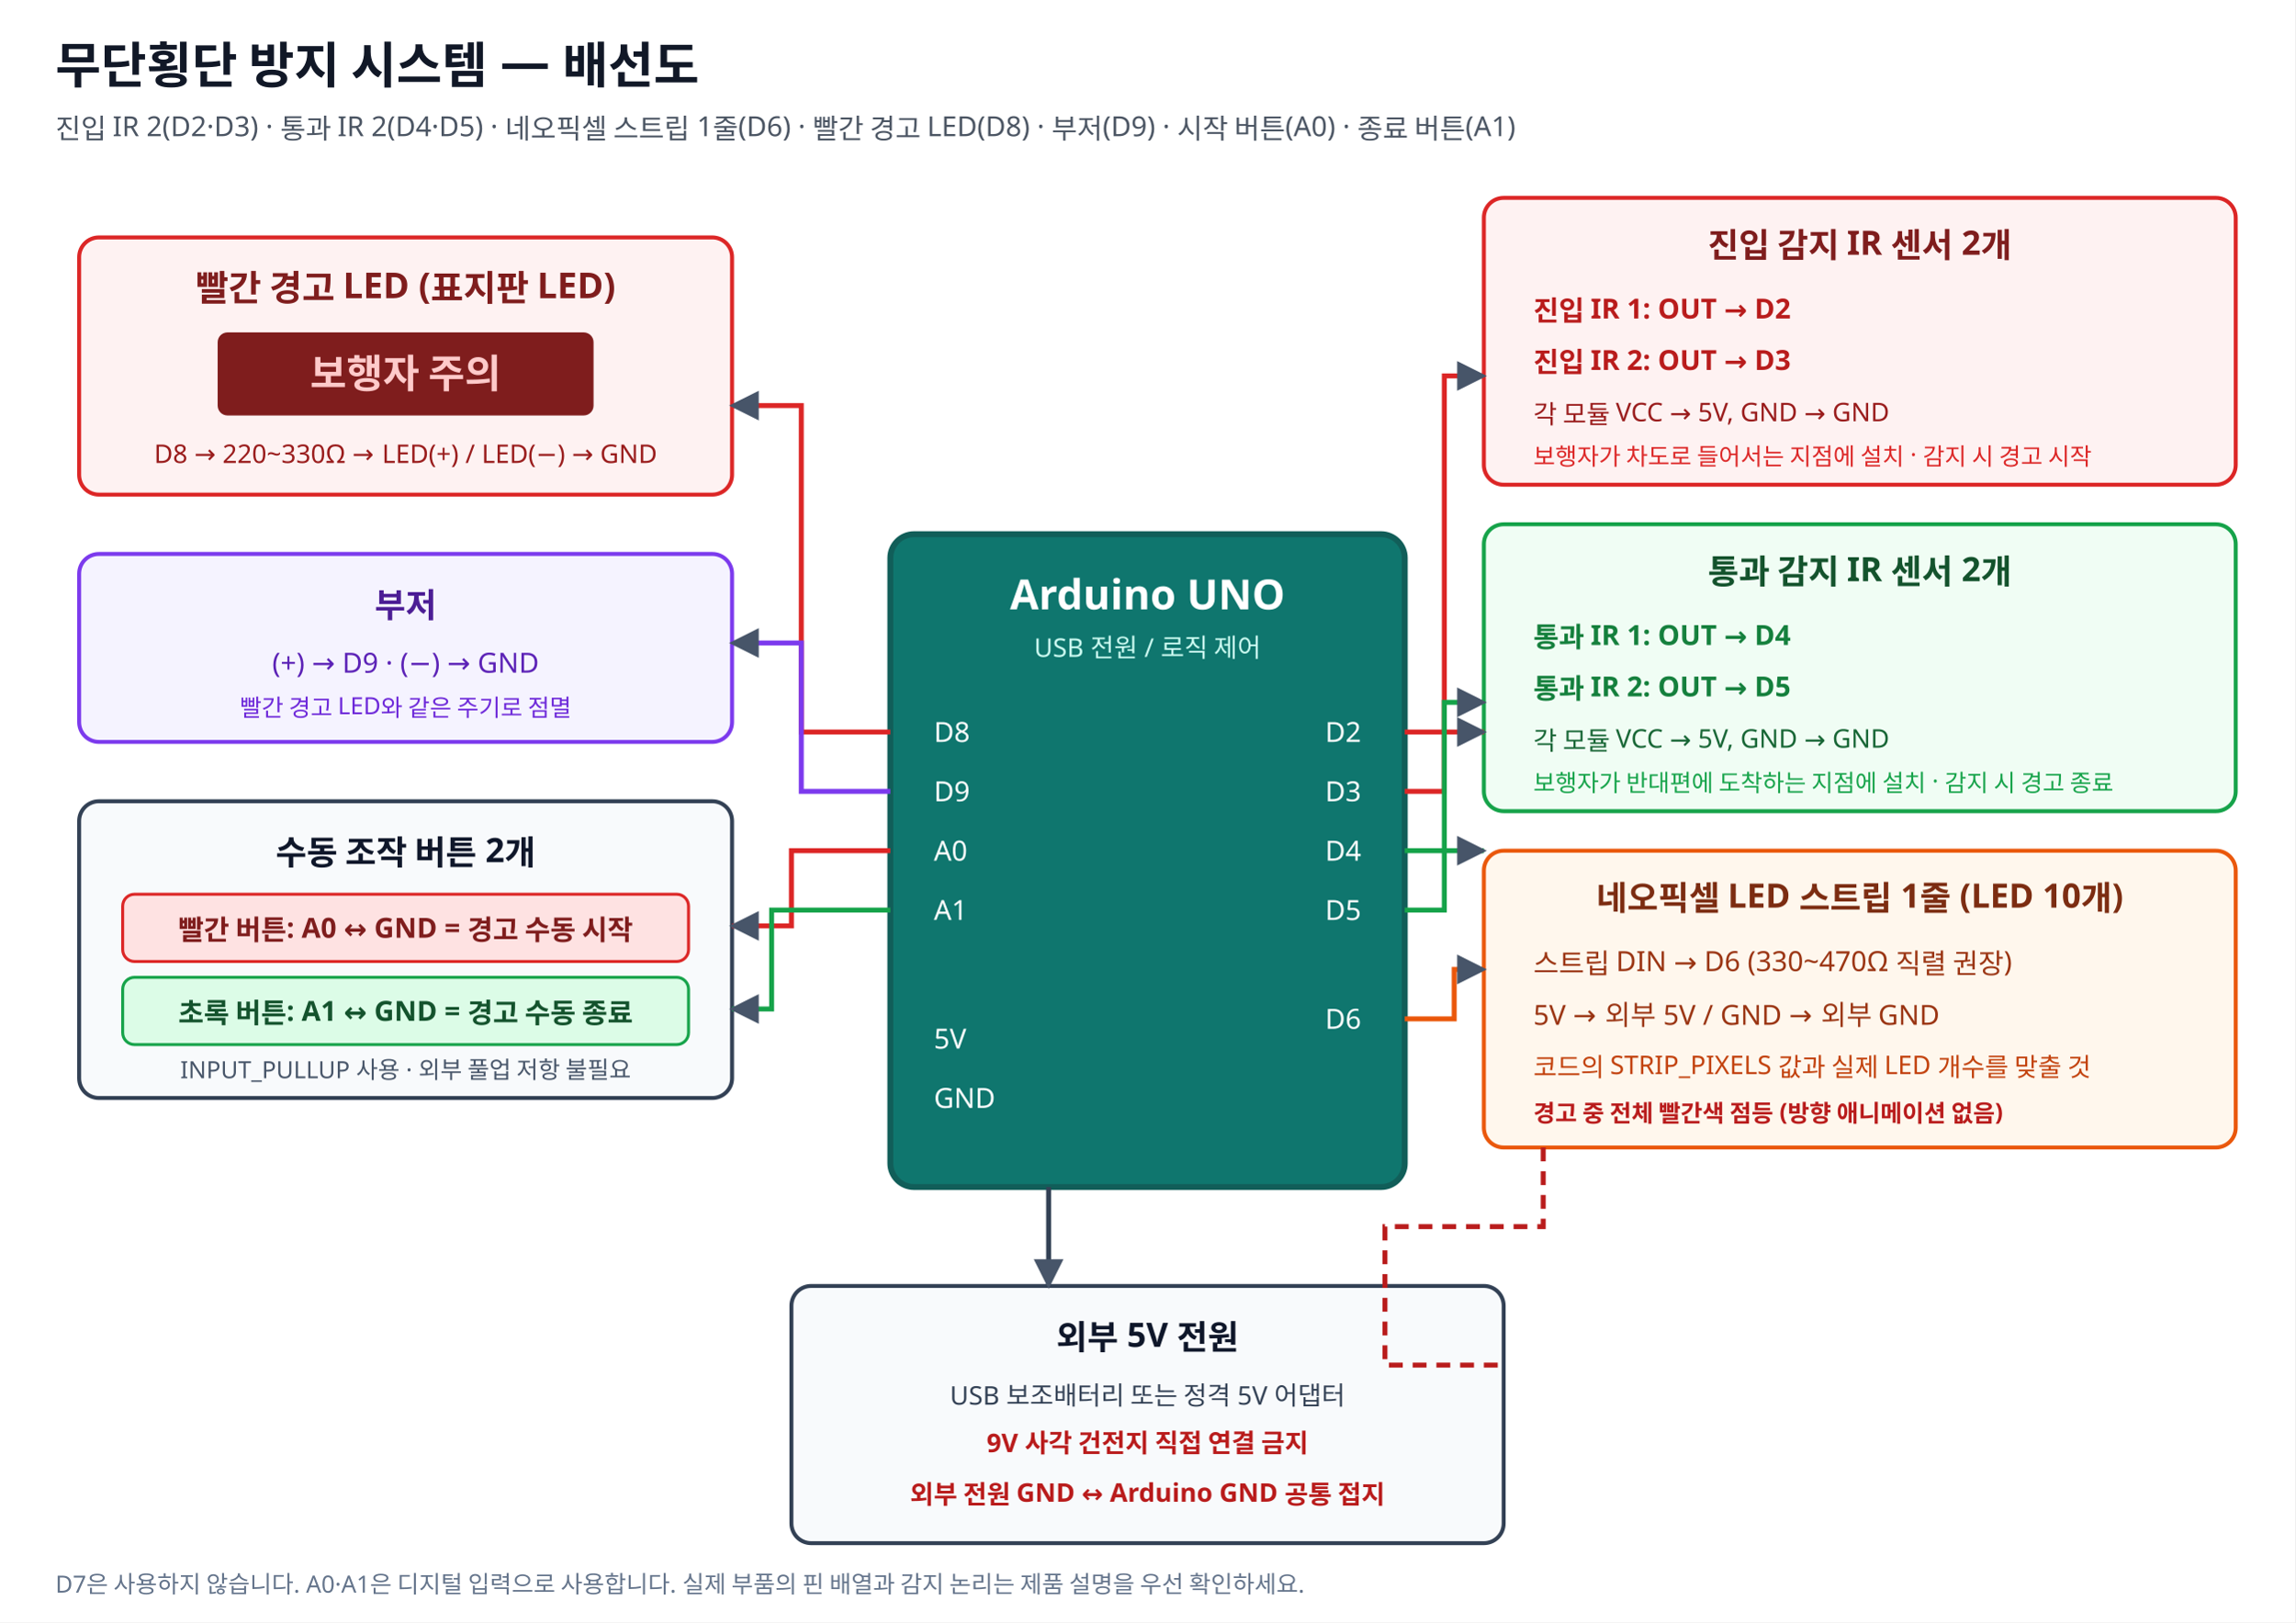
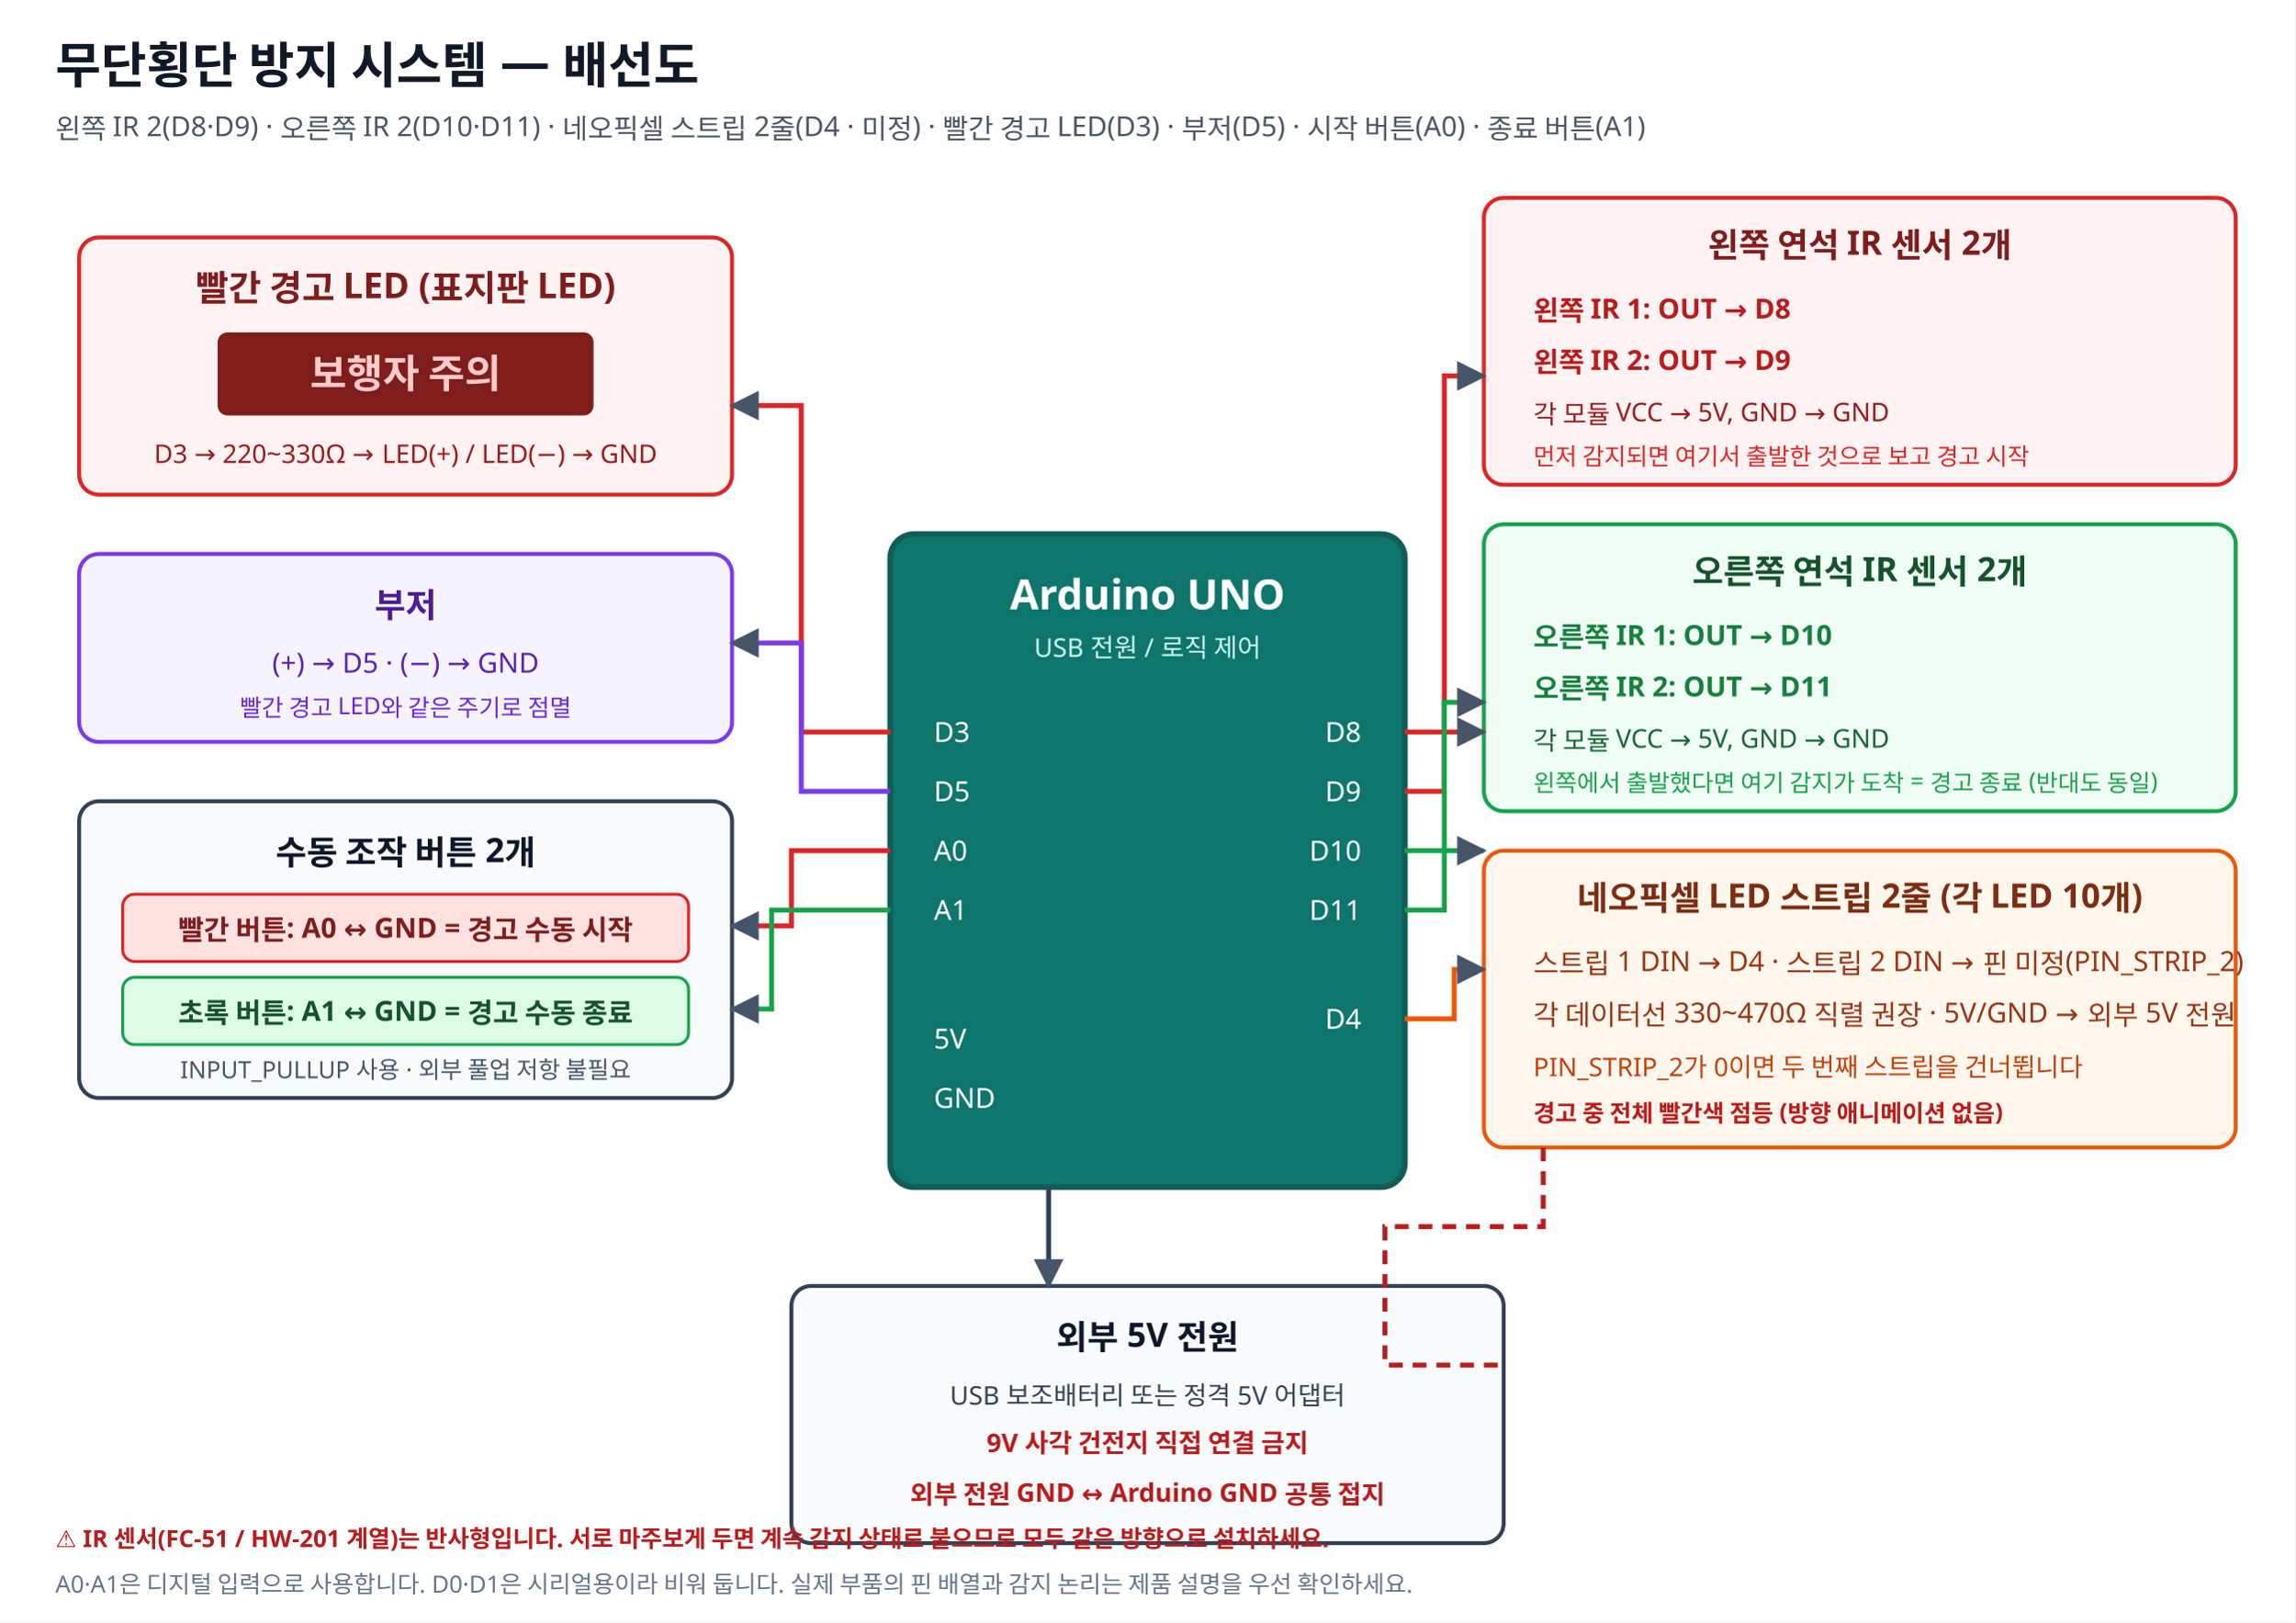
<svg xmlns="http://www.w3.org/2000/svg" viewBox="0 0 1160 820" width="1160" height="820" font-family="Malgun Gothic, Noto Sans KR, sans-serif">
  <rect width="1160" height="820" fill="#ffffff" />
  <text x="28" y="42" font-size="25" font-weight="bold" fill="#111827">무단횡단 방지 시스템 — 배선도</text>
-   <text x="28" y="70" font-size="14" fill="#4b5563">진입 IR 2(D2·D3) · 통과 IR 2(D4·D5) · 네오픽셀 스트립 1줄(D6) · 빨간 경고 LED(D8) · 부저(D9) · 시작 버튼(A0) · 종료 버튼(A1)</text>
+   <text x="28" y="70" font-size="14" fill="#4b5563">왼쪽 IR 2(D8·D9) · 오른쪽 IR 2(D10·D11) · 네오픽셀 스트립 2줄(D4 · 미정) · 빨간 경고 LED(D3) · 부저(D5) · 시작 버튼(A0) · 종료 버튼(A1)</text>
  <defs>
    <marker id="arrow" viewBox="0 0 10 10" refX="9" refY="5" markerWidth="6" markerHeight="6" orient="auto-start-reverse">
      <path d="M0 0 L10 5 L0 10 z" fill="#475569" />
    </marker>
  </defs>
  <rect x="450" y="270" width="260" height="330" rx="12" fill="#0f766e" stroke="#115e59" stroke-width="3" />
  <text x="580" y="308" font-size="21" font-weight="bold" fill="#ffffff" text-anchor="middle">Arduino UNO</text>
  <text x="580" y="332" font-size="13" fill="#ccfbf1" text-anchor="middle">USB 전원 / 로직 제어</text>
  <g font-size="14" fill="#ffffff">
-     <text x="472" y="375">D8</text>
-     <text x="472" y="405">D9</text>
+     <text x="472" y="375">D3</text>
+     <text x="472" y="405">D5</text>
    <text x="472" y="435">A0</text>
    <text x="472" y="465">A1</text>
    <text x="472" y="530">5V</text>
    <text x="472" y="560">GND</text>
-     <text x="688" y="375" text-anchor="end">D2</text>
-     <text x="688" y="405" text-anchor="end">D3</text>
-     <text x="688" y="435" text-anchor="end">D4</text>
-     <text x="688" y="465" text-anchor="end">D5</text>
-     <text x="688" y="520" text-anchor="end">D6</text>
+     <text x="688" y="375" text-anchor="end">D8</text>
+     <text x="688" y="405" text-anchor="end">D9</text>
+     <text x="688" y="435" text-anchor="end">D10</text>
+     <text x="688" y="465" text-anchor="end">D11</text>
+     <text x="688" y="520" text-anchor="end">D4</text>
  </g>
  <rect x="750" y="100" width="380" height="145" rx="10" fill="#fef2f2" stroke="#dc2626" stroke-width="2" />
-   <text x="940" y="130" font-size="17" font-weight="bold" fill="#7f1d1d" text-anchor="middle">진입 감지 IR 센서 2개</text>
-   <text x="775" y="162" font-size="14" font-weight="bold" fill="#b91c1c">진입 IR 1: OUT → D2</text>
-   <text x="775" y="188" font-size="14" font-weight="bold" fill="#b91c1c">진입 IR 2: OUT → D3</text>
+   <text x="940" y="130" font-size="17" font-weight="bold" fill="#7f1d1d" text-anchor="middle">왼쪽 연석 IR 센서 2개</text>
+   <text x="775" y="162" font-size="14" font-weight="bold" fill="#b91c1c">왼쪽 IR 1: OUT → D8</text>
+   <text x="775" y="188" font-size="14" font-weight="bold" fill="#b91c1c">왼쪽 IR 2: OUT → D9</text>
  <text x="775" y="214" font-size="13" fill="#991b1b">각 모듈 VCC → 5V, GND → GND</text>
-   <text x="775" y="235" font-size="12" fill="#dc2626">보행자가 차도로 들어서는 지점에 설치 · 감지 시 경고 시작</text>
+   <text x="775" y="235" font-size="12" fill="#dc2626">먼저 감지되면 여기서 출발한 것으로 보고 경고 시작</text>
  <rect x="750" y="265" width="380" height="145" rx="10" fill="#f0fdf4" stroke="#16a34a" stroke-width="2" />
-   <text x="940" y="295" font-size="17" font-weight="bold" fill="#14532d" text-anchor="middle">통과 감지 IR 센서 2개</text>
-   <text x="775" y="327" font-size="14" font-weight="bold" fill="#15803d">통과 IR 1: OUT → D4</text>
-   <text x="775" y="353" font-size="14" font-weight="bold" fill="#15803d">통과 IR 2: OUT → D5</text>
+   <text x="940" y="295" font-size="17" font-weight="bold" fill="#14532d" text-anchor="middle">오른쪽 연석 IR 센서 2개</text>
+   <text x="775" y="327" font-size="14" font-weight="bold" fill="#15803d">오른쪽 IR 1: OUT → D10</text>
+   <text x="775" y="353" font-size="14" font-weight="bold" fill="#15803d">오른쪽 IR 2: OUT → D11</text>
  <text x="775" y="379" font-size="13" fill="#166534">각 모듈 VCC → 5V, GND → GND</text>
-   <text x="775" y="400" font-size="12" fill="#16a34a">보행자가 반대편에 도착하는 지점에 설치 · 감지 시 경고 종료</text>
+   <text x="775" y="400" font-size="12" fill="#16a34a">왼쪽에서 출발했다면 여기 감지가 도착 = 경고 종료 (반대도 동일)</text>
  <rect x="750" y="430" width="380" height="150" rx="10" fill="#fff7ed" stroke="#ea580c" stroke-width="2" />
-   <text x="940" y="460" font-size="17" font-weight="bold" fill="#7c2d12" text-anchor="middle">네오픽셀 LED 스트립 1줄 (LED 10개)</text>
-   <text x="775" y="492" font-size="14" fill="#9a3412">스트립 DIN → D6 (330~470Ω 직렬 권장)</text>
-   <text x="775" y="518" font-size="14" fill="#9a3412">5V → 외부 5V / GND → 외부 GND</text>
-   <text x="775" y="544" font-size="13" fill="#c2410c">코드의 STRIP_PIXELS 값과 실제 LED 개수를 맞출 것</text>
+   <text x="940" y="460" font-size="17" font-weight="bold" fill="#7c2d12" text-anchor="middle">네오픽셀 LED 스트립 2줄 (각 LED 10개)</text>
+   <text x="775" y="492" font-size="14" fill="#9a3412">스트립 1 DIN → D4 · 스트립 2 DIN → 핀 미정(PIN_STRIP_2)</text>
+   <text x="775" y="518" font-size="14" fill="#9a3412">각 데이터선 330~470Ω 직렬 권장 · 5V/GND → 외부 5V 전원</text>
+   <text x="775" y="544" font-size="13" fill="#c2410c">PIN_STRIP_2가 0이면 두 번째 스트립을 건너뜁니다</text>
  <text x="775" y="567" font-size="12" font-weight="bold" fill="#b91c1c">경고 중 전체 빨간색 점등 (방향 애니메이션 없음)</text>
  <rect x="40" y="120" width="330" height="130" rx="10" fill="#fef2f2" stroke="#dc2626" stroke-width="2" />
  <text x="205" y="152" font-size="18" font-weight="bold" fill="#7f1d1d" text-anchor="middle">빨간 경고 LED (표지판 LED)</text>
  <rect x="110" y="168" width="190" height="42" rx="5" fill="#7f1d1d" />
  <text x="205" y="196" font-size="20" font-weight="bold" fill="#fecaca" text-anchor="middle">보행자 주의</text>
-   <text x="205" y="234" font-size="13" fill="#991b1b" text-anchor="middle">D8 → 220~330Ω → LED(+) / LED(−) → GND</text>
+   <text x="205" y="234" font-size="13" fill="#991b1b" text-anchor="middle">D3 → 220~330Ω → LED(+) / LED(−) → GND</text>
  <rect x="40" y="280" width="330" height="95" rx="10" fill="#f5f3ff" stroke="#7c3aed" stroke-width="2" />
  <text x="205" y="312" font-size="17" font-weight="bold" fill="#4c1d95" text-anchor="middle">부저</text>
-   <text x="205" y="340" font-size="14" fill="#5b21b6" text-anchor="middle">(+) → D9 · (−) → GND</text>
+   <text x="205" y="340" font-size="14" fill="#5b21b6" text-anchor="middle">(+) → D5 · (−) → GND</text>
  <text x="205" y="362" font-size="12" fill="#6d28d9" text-anchor="middle">빨간 경고 LED와 같은 주기로 점멸</text>
  <rect x="40" y="405" width="330" height="150" rx="10" fill="#f8fafc" stroke="#334155" stroke-width="2" />
  <text x="205" y="437" font-size="17" font-weight="bold" fill="#0f172a" text-anchor="middle">수동 조작 버튼 2개</text>
  <rect x="62" y="452" width="286" height="34" rx="6" fill="#fee2e2" stroke="#dc2626" stroke-width="1.5" />
  <text x="205" y="475" font-size="14" font-weight="bold" fill="#7f1d1d" text-anchor="middle">빨간 버튼: A0 ↔ GND = 경고 수동 시작</text>
  <rect x="62" y="494" width="286" height="34" rx="6" fill="#dcfce7" stroke="#16a34a" stroke-width="1.5" />
  <text x="205" y="517" font-size="14" font-weight="bold" fill="#14532d" text-anchor="middle">초록 버튼: A1 ↔ GND = 경고 수동 종료</text>
  <text x="205" y="545" font-size="12" fill="#475569" text-anchor="middle">INPUT_PULLUP 사용 · 외부 풀업 저항 불필요</text>
  <rect x="400" y="650" width="360" height="130" rx="10" fill="#f8fafc" stroke="#334155" stroke-width="2" />
  <text x="580" y="682" font-size="17" font-weight="bold" fill="#0f172a" text-anchor="middle">외부 5V 전원</text>
  <text x="580" y="710" font-size="13" fill="#334155" text-anchor="middle">USB 보조배터리 또는 정격 5V 어댑터</text>
  <text x="580" y="734" font-size="13" font-weight="bold" fill="#b91c1c" text-anchor="middle">9V 사각 건전지 직접 연결 금지</text>
  <text x="580" y="760" font-size="13" font-weight="bold" fill="#b91c1c" text-anchor="middle">외부 전원 GND ↔ Arduino GND 공통 접지</text>
  <g fill="none" stroke-width="2.5">
    <path d="M710 370 H750" stroke="#dc2626" marker-end="url(#arrow)" />
    <path d="M710 400 H730 V190 H750" stroke="#dc2626" marker-end="url(#arrow)" />
    <path d="M710 430 H750" stroke="#16a34a" marker-end="url(#arrow)" />
    <path d="M710 460 H730 V355 H750" stroke="#16a34a" marker-end="url(#arrow)" />
    <path d="M710 515 H735 V490 H750" stroke="#ea580c" marker-end="url(#arrow)" />
    <path d="M450 370 H405 V205 H370" stroke="#dc2626" marker-end="url(#arrow)" />
    <path d="M450 400 H405 V325 H370" stroke="#7c3aed" marker-end="url(#arrow)" />
    <path d="M450 430 H400 V468 H370" stroke="#dc2626" marker-end="url(#arrow)" />
    <path d="M450 460 H390 V510 H370" stroke="#16a34a" marker-end="url(#arrow)" />
    <path d="M530 600 V650" stroke="#334155" marker-end="url(#arrow)" />
    <path d="M780 580 V620 H700 V690 H760" stroke="#b91c1c" stroke-dasharray="7 5" />
  </g>
-   <text x="28" y="805" font-size="12" fill="#64748b">D7은 사용하지 않습니다. A0·A1은 디지털 입력으로 사용합니다. 실제 부품의 핀 배열과 감지 논리는 제품 설명을 우선 확인하세요.</text>
+   <text x="28" y="782" font-size="12" font-weight="bold" fill="#b91c1c">⚠ IR 센서(FC-51 / HW-201 계열)는 반사형입니다. 서로 마주보게 두면 계속 감지 상태로 붙으므로 모두 같은 방향으로 설치하세요.</text>
+   <text x="28" y="805" font-size="12" fill="#64748b">A0·A1은 디지털 입력으로 사용합니다. D0·D1은 시리얼용이라 비워 둡니다. 실제 부품의 핀 배열과 감지 논리는 제품 설명을 우선 확인하세요.</text>
</svg>
